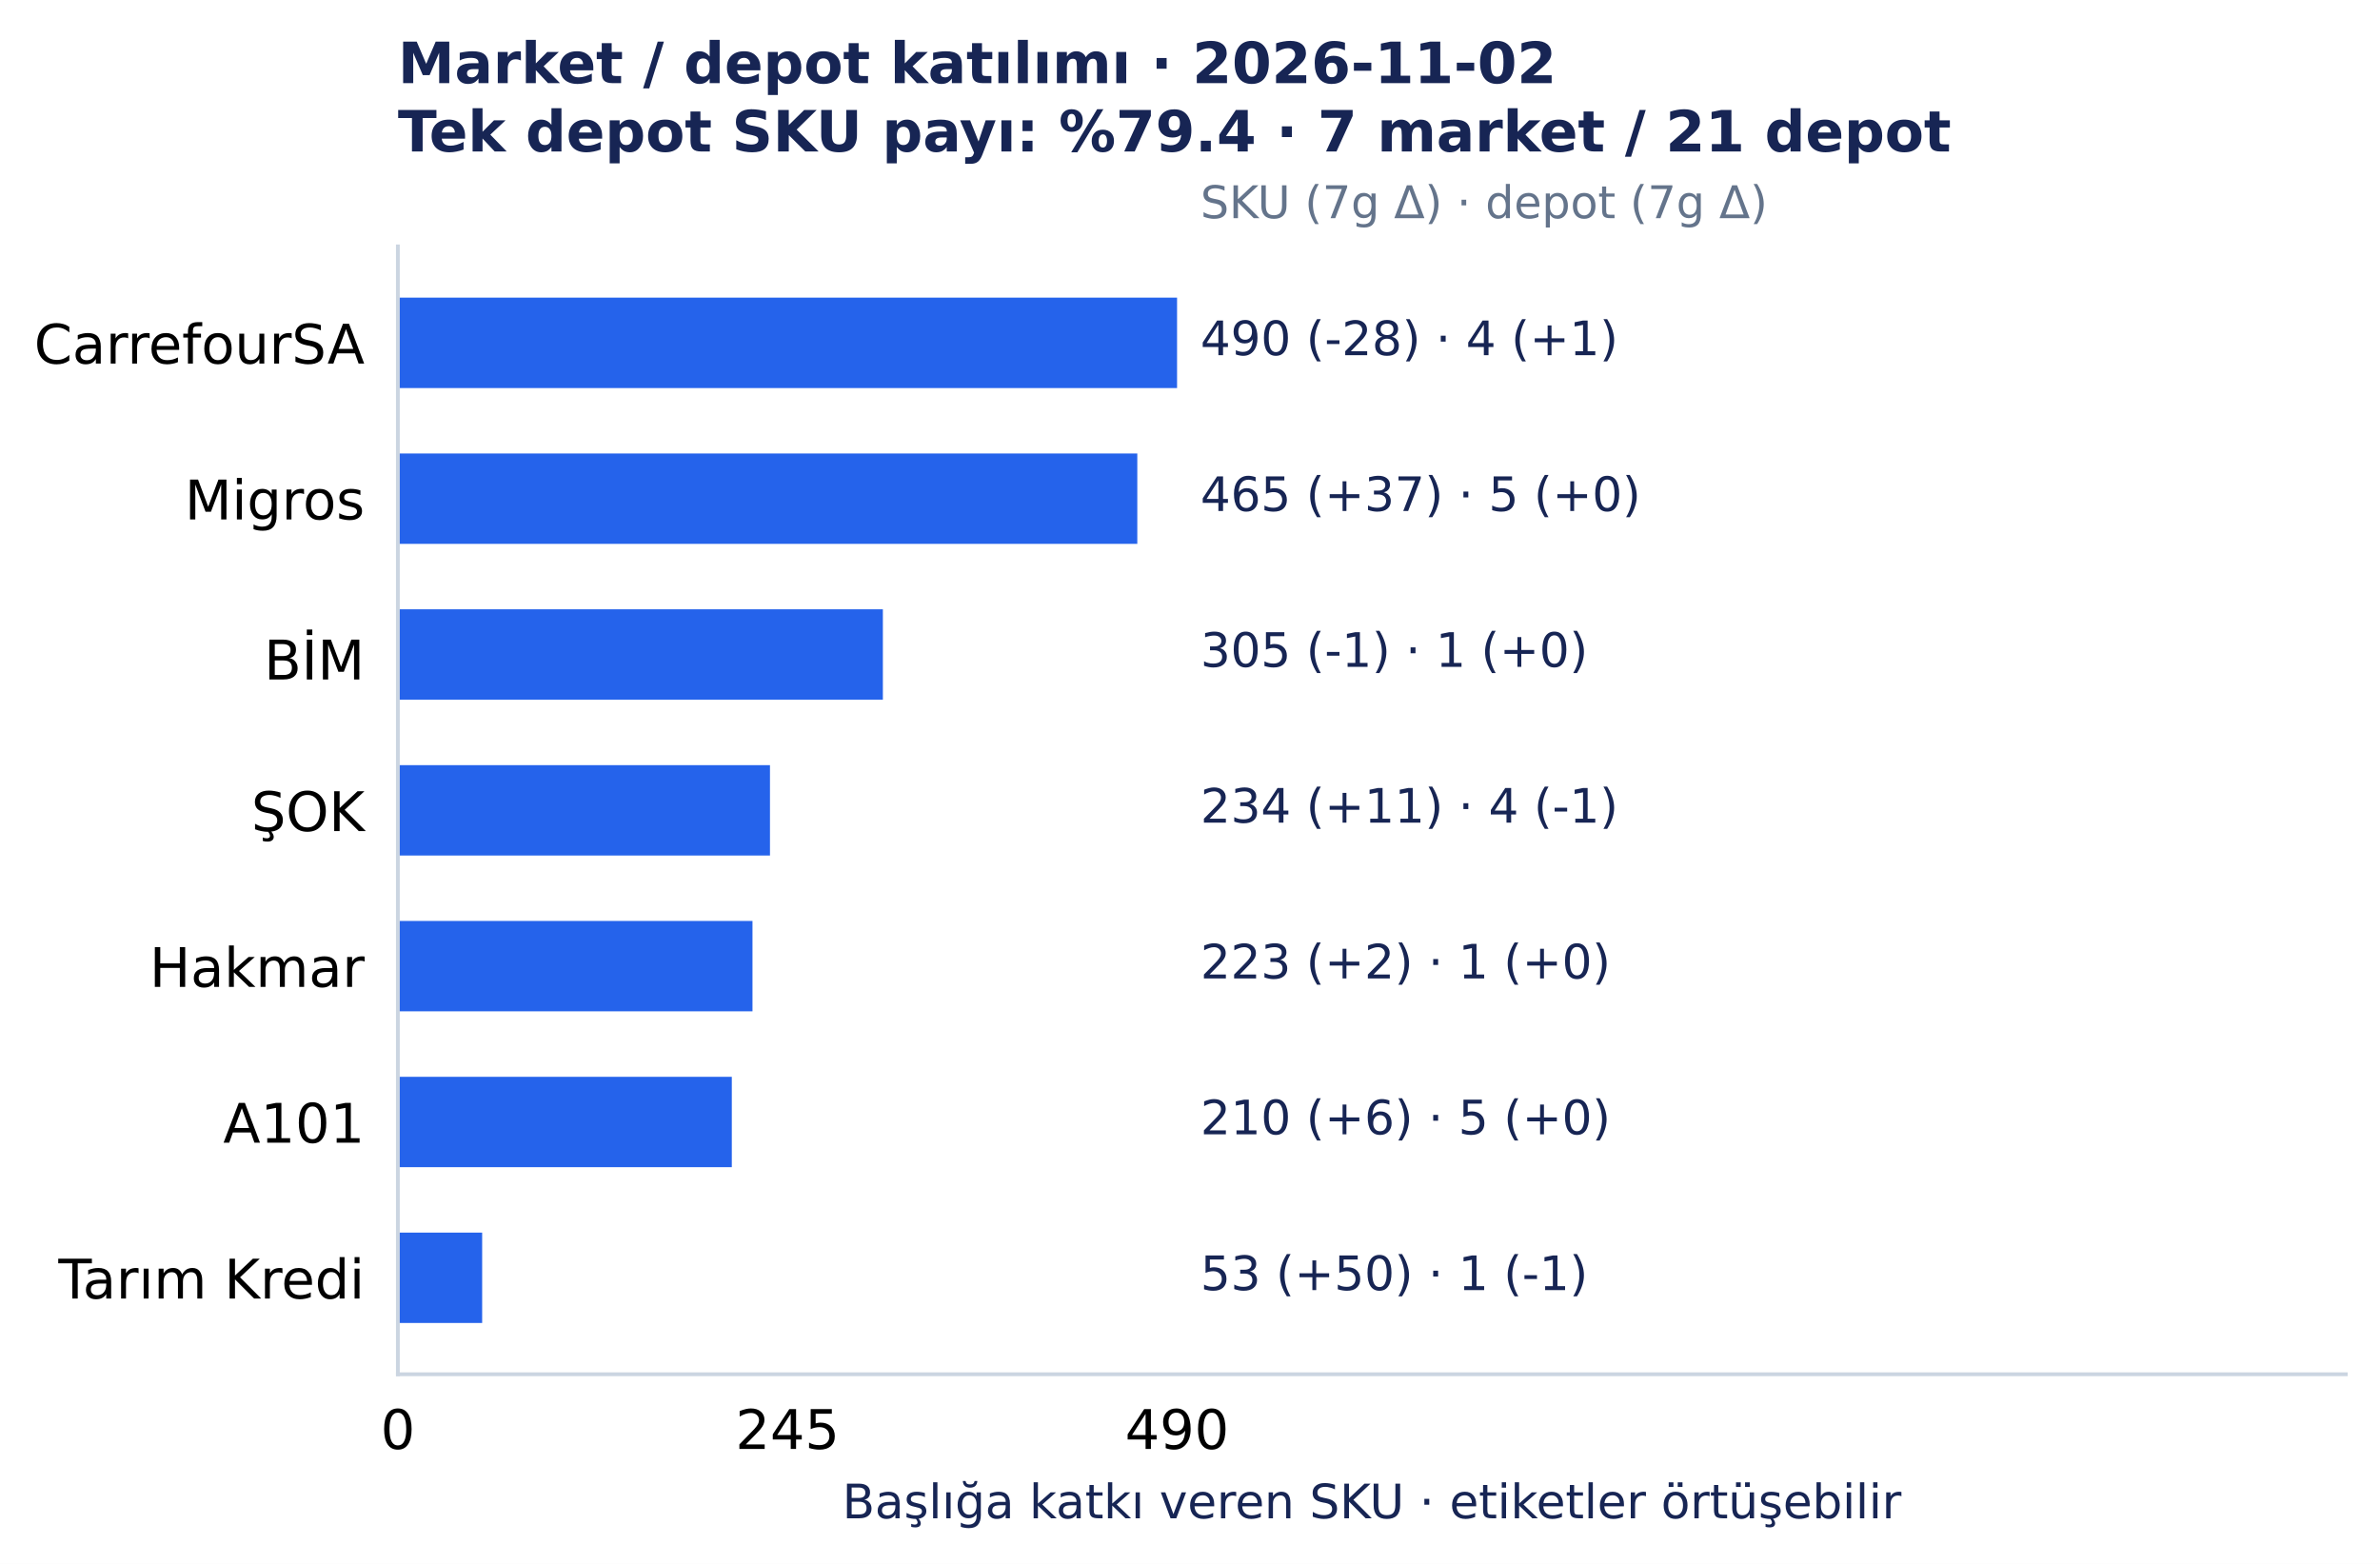
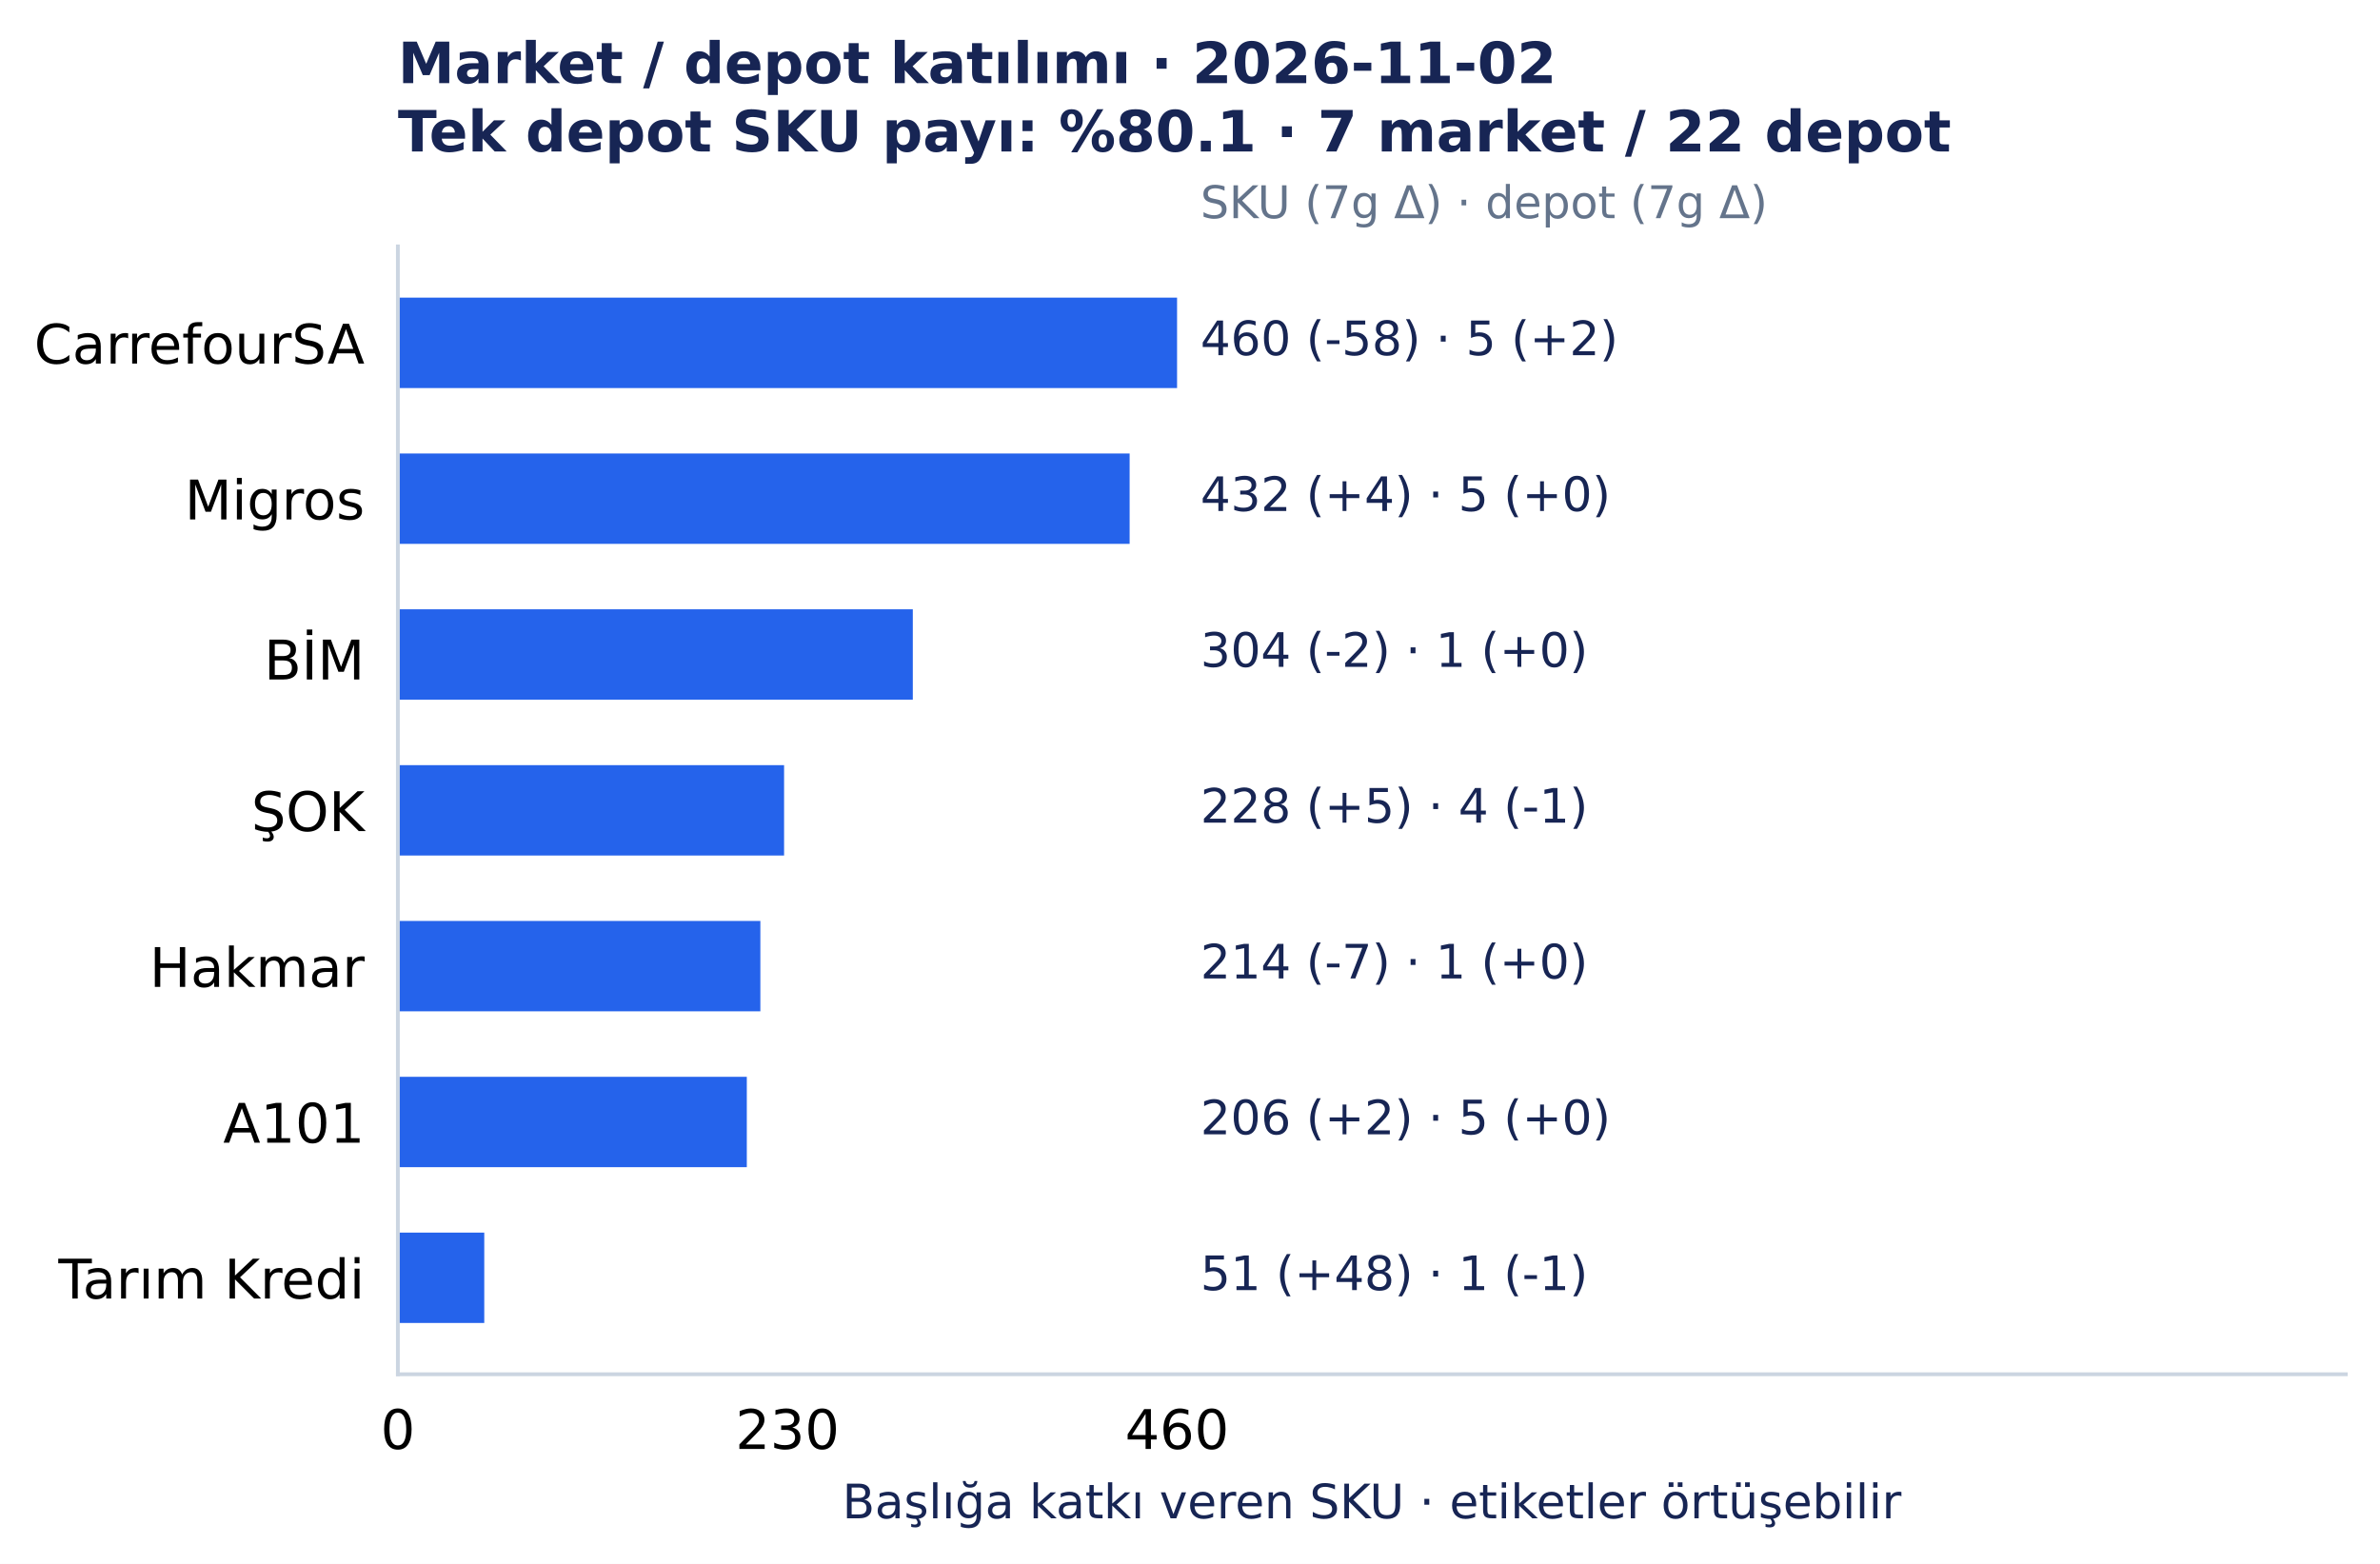
<svg xmlns="http://www.w3.org/2000/svg" width="501.492pt" height="329.548pt" viewBox="0 0 501.492 329.548" version="1.1">
  <defs>
    <style type="text/css">*{stroke-linejoin: round; stroke-linecap: butt}</style>
  </defs>
  <g id="figure_1">
    <g id="patch_1">
      <path d="M 0 329.548 L 501.492 329.548 L 501.492 0 L 0 0 z " style="fill: #ffffff" />
    </g>
    <g id="axes_1">
      <g id="patch_2">
        <path d="M 83.836 289.594 L 494.292 289.594 L 494.292 51.923 L 83.836 51.923 z " style="fill: #ffffff" />
      </g>
      <g id="matplotlib.axis_1">
        <g id="xtick_1">
          <g id="line2d_1" />
          <g id="text_1">
            <text style="font-size: 11.5px; font-family: 'DejaVu Sans', 'Bitstream Vera Sans', 'Computer Modern Sans Serif', 'Lucida Grande', 'Verdana', 'Geneva', 'Lucid', 'Arial', 'Helvetica', 'Avant Garde', sans-serif; text-anchor: middle" x="83.836" y="305.331" transform="rotate(-0 83.83609 305.3312)">0</text>
          </g>
        </g>
        <g id="xtick_2">
          <g id="line2d_2" />
          <g id="text_2">
-             <text style="font-size: 11.5px; font-family: 'DejaVu Sans', 'Bitstream Vera Sans', 'Computer Modern Sans Serif', 'Lucida Grande', 'Verdana', 'Geneva', 'Lucid', 'Arial', 'Helvetica', 'Avant Garde', sans-serif; text-anchor: middle" x="165.927" y="305.331" transform="rotate(-0 165.9273 305.3312)">245</text>
+             <text style="font-size: 11.5px; font-family: 'DejaVu Sans', 'Bitstream Vera Sans', 'Computer Modern Sans Serif', 'Lucida Grande', 'Verdana', 'Geneva', 'Lucid', 'Arial', 'Helvetica', 'Avant Garde', sans-serif; text-anchor: middle" x="165.927" y="305.331" transform="rotate(-0 165.9273 305.3312)">230</text>
          </g>
        </g>
        <g id="xtick_3">
          <g id="line2d_3" />
          <g id="text_3">
-             <text style="font-size: 11.5px; font-family: 'DejaVu Sans', 'Bitstream Vera Sans', 'Computer Modern Sans Serif', 'Lucida Grande', 'Verdana', 'Geneva', 'Lucid', 'Arial', 'Helvetica', 'Avant Garde', sans-serif; text-anchor: middle" x="248.019" y="305.331" transform="rotate(-0 248.0186 305.3312)">490</text>
+             <text style="font-size: 11.5px; font-family: 'DejaVu Sans', 'Bitstream Vera Sans', 'Computer Modern Sans Serif', 'Lucida Grande', 'Verdana', 'Geneva', 'Lucid', 'Arial', 'Helvetica', 'Avant Garde', sans-serif; text-anchor: middle" x="248.019" y="305.331" transform="rotate(-0 248.0186 305.3312)">460</text>
          </g>
        </g>
        <g id="text_4">
          <text style="font-size: 10px; font-family: 'DejaVu Sans', 'Bitstream Vera Sans', 'Computer Modern Sans Serif', 'Lucida Grande', 'Verdana', 'Geneva', 'Lucid', 'Arial', 'Helvetica', 'Avant Garde', sans-serif; text-anchor: middle; fill: #172554" x="289.064" y="319.945" transform="rotate(-0 289.0642 319.9455)">Başlığa katkı veren SKU · etiketler örtüşebilir</text>
        </g>
      </g>
      <g id="matplotlib.axis_2">
        <g id="ytick_1">
          <g id="line2d_4" />
          <g id="text_5">
            <text style="font-size: 11.5px; font-family: 'DejaVu Sans', 'Bitstream Vera Sans', 'Computer Modern Sans Serif', 'Lucida Grande', 'Verdana', 'Geneva', 'Lucid', 'Arial', 'Helvetica', 'Avant Garde', sans-serif; text-anchor: end" x="76.836" y="76.618" transform="rotate(-0 76.83609 76.61754)">CarrefourSA</text>
          </g>
        </g>
        <g id="ytick_2">
          <g id="line2d_5" />
          <g id="text_6">
            <text style="font-size: 11.5px; font-family: 'DejaVu Sans', 'Bitstream Vera Sans', 'Computer Modern Sans Serif', 'Lucida Grande', 'Verdana', 'Geneva', 'Lucid', 'Arial', 'Helvetica', 'Avant Garde', sans-serif; text-anchor: end" x="76.836" y="109.454" transform="rotate(-0 76.83609 109.4541)">Migros</text>
          </g>
        </g>
        <g id="ytick_3">
          <g id="line2d_6" />
          <g id="text_7">
            <text style="font-size: 11.5px; font-family: 'DejaVu Sans', 'Bitstream Vera Sans', 'Computer Modern Sans Serif', 'Lucida Grande', 'Verdana', 'Geneva', 'Lucid', 'Arial', 'Helvetica', 'Avant Garde', sans-serif; text-anchor: end" x="76.836" y="143.177" transform="rotate(-0 76.83609 143.1775)">BİM</text>
          </g>
        </g>
        <g id="ytick_4">
          <g id="line2d_7" />
          <g id="text_8">
            <text style="font-size: 11.5px; font-family: 'DejaVu Sans', 'Bitstream Vera Sans', 'Computer Modern Sans Serif', 'Lucida Grande', 'Verdana', 'Geneva', 'Lucid', 'Arial', 'Helvetica', 'Avant Garde', sans-serif; text-anchor: end" x="76.836" y="175.127" transform="rotate(-0 76.83609 175.1269)">ŞOK</text>
          </g>
        </g>
        <g id="ytick_5">
          <g id="line2d_8" />
          <g id="text_9">
            <text style="font-size: 11.5px; font-family: 'DejaVu Sans', 'Bitstream Vera Sans', 'Computer Modern Sans Serif', 'Lucida Grande', 'Verdana', 'Geneva', 'Lucid', 'Arial', 'Helvetica', 'Avant Garde', sans-serif; text-anchor: end" x="76.836" y="207.964" transform="rotate(-0 76.83609 207.9639)">Hakmar</text>
          </g>
        </g>
        <g id="ytick_6">
          <g id="line2d_9" />
          <g id="text_10">
            <text style="font-size: 11.5px; font-family: 'DejaVu Sans', 'Bitstream Vera Sans', 'Computer Modern Sans Serif', 'Lucida Grande', 'Verdana', 'Geneva', 'Lucid', 'Arial', 'Helvetica', 'Avant Garde', sans-serif; text-anchor: end" x="76.836" y="240.8" transform="rotate(-0 76.83609 240.8001)">A101</text>
          </g>
        </g>
        <g id="ytick_7">
          <g id="line2d_10" />
          <g id="text_11">
            <text style="font-size: 11.5px; font-family: 'DejaVu Sans', 'Bitstream Vera Sans', 'Computer Modern Sans Serif', 'Lucida Grande', 'Verdana', 'Geneva', 'Lucid', 'Arial', 'Helvetica', 'Avant Garde', sans-serif; text-anchor: end" x="76.836" y="273.637" transform="rotate(-0 76.83609 273.6372)">Tarım Kredi</text>
          </g>
        </g>
      </g>
      <g id="patch_3">
        <path d="M 83.836 62.726 L 248.019 62.726 L 248.019 81.771 L 83.836 81.771 z " clip-path="url(#p7150c4acc0)" style="fill: #2563eb" />
      </g>
      <g id="patch_4">
-         <path d="M 83.836 95.562 L 239.642 95.562 L 239.642 114.608 L 83.836 114.608 z " clip-path="url(#p7150c4acc0)" style="fill: #2563eb" />
+         <path d="M 83.836 95.562 L 238.025 95.562 L 238.025 114.608 L 83.836 114.608 z " clip-path="url(#p7150c4acc0)" style="fill: #2563eb" />
      </g>
      <g id="patch_5">
-         <path d="M 83.836 128.399 L 186.031 128.399 L 186.031 147.444 L 83.836 147.444 z " clip-path="url(#p7150c4acc0)" style="fill: #2563eb" />
+         <path d="M 83.836 128.399 L 192.339 128.399 L 192.339 147.444 L 83.836 147.444 z " clip-path="url(#p7150c4acc0)" style="fill: #2563eb" />
      </g>
      <g id="patch_6">
-         <path d="M 83.836 161.236 L 162.242 161.236 L 162.242 180.281 L 83.836 180.281 z " clip-path="url(#p7150c4acc0)" style="fill: #2563eb" />
+         <path d="M 83.836 161.236 L 165.214 161.236 L 165.214 180.281 L 83.836 180.281 z " clip-path="url(#p7150c4acc0)" style="fill: #2563eb" />
      </g>
      <g id="patch_7">
-         <path d="M 83.836 194.072 L 158.556 194.072 L 158.556 213.117 L 83.836 213.117 z " clip-path="url(#p7150c4acc0)" style="fill: #2563eb" />
+         <path d="M 83.836 194.072 L 160.217 194.072 L 160.217 213.117 L 83.836 213.117 z " clip-path="url(#p7150c4acc0)" style="fill: #2563eb" />
      </g>
      <g id="patch_8">
-         <path d="M 83.836 226.909 L 154.2 226.909 L 154.2 245.954 L 83.836 245.954 z " clip-path="url(#p7150c4acc0)" style="fill: #2563eb" />
+         <path d="M 83.836 226.909 L 157.361 226.909 L 157.361 245.954 L 83.836 245.954 z " clip-path="url(#p7150c4acc0)" style="fill: #2563eb" />
      </g>
      <g id="patch_9">
-         <path d="M 83.836 259.745 L 101.595 259.745 L 101.595 278.791 L 83.836 278.791 z " clip-path="url(#p7150c4acc0)" style="fill: #2563eb" />
+         <path d="M 83.836 259.745 L 102.039 259.745 L 102.039 278.791 L 83.836 278.791 z " clip-path="url(#p7150c4acc0)" style="fill: #2563eb" />
      </g>
      <g id="patch_10">
        <path d="M 83.836 289.594 L 83.836 51.923 " style="fill: none; stroke: #cbd5e1; stroke-width: 0.8; stroke-linejoin: miter; stroke-linecap: square" />
      </g>
      <g id="patch_11">
        <path d="M 83.836 289.594 L 494.292 289.594 " style="fill: none; stroke: #cbd5e1; stroke-width: 0.8; stroke-linejoin: miter; stroke-linecap: square" />
      </g>
      <g id="text_12">
-         <text style="font-size: 10px; font-family: 'DejaVu Sans', 'Bitstream Vera Sans', 'Computer Modern Sans Serif', 'Lucida Grande', 'Verdana', 'Geneva', 'Lucid', 'Arial', 'Helvetica', 'Avant Garde', sans-serif; text-anchor: start; fill: #172554" x="252.944" y="74.846" transform="rotate(-0 252.9441 74.84609)">490 (-28)  ·  4 (+1)</text>
+         <text style="font-size: 10px; font-family: 'DejaVu Sans', 'Bitstream Vera Sans', 'Computer Modern Sans Serif', 'Lucida Grande', 'Verdana', 'Geneva', 'Lucid', 'Arial', 'Helvetica', 'Avant Garde', sans-serif; text-anchor: start; fill: #172554" x="252.944" y="74.846" transform="rotate(-0 252.9441 74.84609)">460 (-58)  ·  5 (+2)</text>
      </g>
      <g id="text_13">
-         <text style="font-size: 10px; font-family: 'DejaVu Sans', 'Bitstream Vera Sans', 'Computer Modern Sans Serif', 'Lucida Grande', 'Verdana', 'Geneva', 'Lucid', 'Arial', 'Helvetica', 'Avant Garde', sans-serif; text-anchor: start; fill: #172554" x="252.944" y="107.683" transform="rotate(-0 252.9441 107.6827)">465 (+37)  ·  5 (+0)</text>
+         <text style="font-size: 10px; font-family: 'DejaVu Sans', 'Bitstream Vera Sans', 'Computer Modern Sans Serif', 'Lucida Grande', 'Verdana', 'Geneva', 'Lucid', 'Arial', 'Helvetica', 'Avant Garde', sans-serif; text-anchor: start; fill: #172554" x="252.944" y="107.683" transform="rotate(-0 252.9441 107.6827)">432 (+4)  ·  5 (+0)</text>
      </g>
      <g id="text_14">
-         <text style="font-size: 10px; font-family: 'DejaVu Sans', 'Bitstream Vera Sans', 'Computer Modern Sans Serif', 'Lucida Grande', 'Verdana', 'Geneva', 'Lucid', 'Arial', 'Helvetica', 'Avant Garde', sans-serif; text-anchor: start; fill: #172554" x="252.944" y="140.519" transform="rotate(-0 252.9441 140.5193)">305 (-1)  ·  1 (+0)</text>
+         <text style="font-size: 10px; font-family: 'DejaVu Sans', 'Bitstream Vera Sans', 'Computer Modern Sans Serif', 'Lucida Grande', 'Verdana', 'Geneva', 'Lucid', 'Arial', 'Helvetica', 'Avant Garde', sans-serif; text-anchor: start; fill: #172554" x="252.944" y="140.519" transform="rotate(-0 252.9441 140.5193)">304 (-2)  ·  1 (+0)</text>
      </g>
      <g id="text_15">
-         <text style="font-size: 10px; font-family: 'DejaVu Sans', 'Bitstream Vera Sans', 'Computer Modern Sans Serif', 'Lucida Grande', 'Verdana', 'Geneva', 'Lucid', 'Arial', 'Helvetica', 'Avant Garde', sans-serif; text-anchor: start; fill: #172554" x="252.944" y="173.356" transform="rotate(-0 252.9441 173.3559)">234 (+11)  ·  4 (-1)</text>
+         <text style="font-size: 10px; font-family: 'DejaVu Sans', 'Bitstream Vera Sans', 'Computer Modern Sans Serif', 'Lucida Grande', 'Verdana', 'Geneva', 'Lucid', 'Arial', 'Helvetica', 'Avant Garde', sans-serif; text-anchor: start; fill: #172554" x="252.944" y="173.356" transform="rotate(-0 252.9441 173.3559)">228 (+5)  ·  4 (-1)</text>
      </g>
      <g id="text_16">
-         <text style="font-size: 10px; font-family: 'DejaVu Sans', 'Bitstream Vera Sans', 'Computer Modern Sans Serif', 'Lucida Grande', 'Verdana', 'Geneva', 'Lucid', 'Arial', 'Helvetica', 'Avant Garde', sans-serif; text-anchor: start; fill: #172554" x="252.944" y="206.193" transform="rotate(-0 252.9441 206.1925)">223 (+2)  ·  1 (+0)</text>
+         <text style="font-size: 10px; font-family: 'DejaVu Sans', 'Bitstream Vera Sans', 'Computer Modern Sans Serif', 'Lucida Grande', 'Verdana', 'Geneva', 'Lucid', 'Arial', 'Helvetica', 'Avant Garde', sans-serif; text-anchor: start; fill: #172554" x="252.944" y="206.193" transform="rotate(-0 252.9441 206.1925)">214 (-7)  ·  1 (+0)</text>
      </g>
      <g id="text_17">
-         <text style="font-size: 10px; font-family: 'DejaVu Sans', 'Bitstream Vera Sans', 'Computer Modern Sans Serif', 'Lucida Grande', 'Verdana', 'Geneva', 'Lucid', 'Arial', 'Helvetica', 'Avant Garde', sans-serif; text-anchor: start; fill: #172554" x="252.944" y="239.029" transform="rotate(-0 252.9441 239.0291)">210 (+6)  ·  5 (+0)</text>
+         <text style="font-size: 10px; font-family: 'DejaVu Sans', 'Bitstream Vera Sans', 'Computer Modern Sans Serif', 'Lucida Grande', 'Verdana', 'Geneva', 'Lucid', 'Arial', 'Helvetica', 'Avant Garde', sans-serif; text-anchor: start; fill: #172554" x="252.944" y="239.029" transform="rotate(-0 252.9441 239.0291)">206 (+2)  ·  5 (+0)</text>
      </g>
      <g id="text_18">
-         <text style="font-size: 10px; font-family: 'DejaVu Sans', 'Bitstream Vera Sans', 'Computer Modern Sans Serif', 'Lucida Grande', 'Verdana', 'Geneva', 'Lucid', 'Arial', 'Helvetica', 'Avant Garde', sans-serif; text-anchor: start; fill: #172554" x="252.944" y="271.866" transform="rotate(-0 252.9441 271.8657)">53 (+50)  ·  1 (-1)</text>
+         <text style="font-size: 10px; font-family: 'DejaVu Sans', 'Bitstream Vera Sans', 'Computer Modern Sans Serif', 'Lucida Grande', 'Verdana', 'Geneva', 'Lucid', 'Arial', 'Helvetica', 'Avant Garde', sans-serif; text-anchor: start; fill: #172554" x="252.944" y="271.866" transform="rotate(-0 252.9441 271.8657)">51 (+48)  ·  1 (-1)</text>
      </g>
      <g id="text_19">
        <text style="font-size: 9.5px; font-family: 'DejaVu Sans', 'Bitstream Vera Sans', 'Computer Modern Sans Serif', 'Lucida Grande', 'Verdana', 'Geneva', 'Lucid', 'Arial', 'Helvetica', 'Avant Garde', sans-serif; text-anchor: start; fill: #64748b" x="252.944" y="45.979" transform="rotate(-0 252.9441 45.97915)">SKU (7g Δ) · depot (7g Δ)</text>
      </g>
      <g id="text_20">
        <text style="font-weight: 700; font-size: 12px; font-family: 'DejaVu Sans', 'Bitstream Vera Sans', 'Computer Modern Sans Serif', 'Lucida Grande', 'Verdana', 'Geneva', 'Lucid', 'Arial', 'Helvetica', 'Avant Garde', sans-serif; fill: #172554" transform="translate(83.83609 17.5193)">Market / depot katılımı · 2026-11-02</text>
-         <text style="font-weight: 700; font-size: 12px; font-family: 'DejaVu Sans', 'Bitstream Vera Sans', 'Computer Modern Sans Serif', 'Lucida Grande', 'Verdana', 'Geneva', 'Lucid', 'Arial', 'Helvetica', 'Avant Garde', sans-serif; fill: #172554" transform="translate(83.83609 31.92258)">Tek depot SKU payı: %79.4 · 7 market / 21 depot</text>
+         <text style="font-weight: 700; font-size: 12px; font-family: 'DejaVu Sans', 'Bitstream Vera Sans', 'Computer Modern Sans Serif', 'Lucida Grande', 'Verdana', 'Geneva', 'Lucid', 'Arial', 'Helvetica', 'Avant Garde', sans-serif; fill: #172554" transform="translate(83.83609 31.92258)">Tek depot SKU payı: %80.1 · 7 market / 22 depot</text>
      </g>
    </g>
  </g>
  <defs>
    <clipPath id="p7150c4acc0">
      <rect x="83.836" y="51.923" width="410.456" height="237.671" />
    </clipPath>
  </defs>
</svg>
